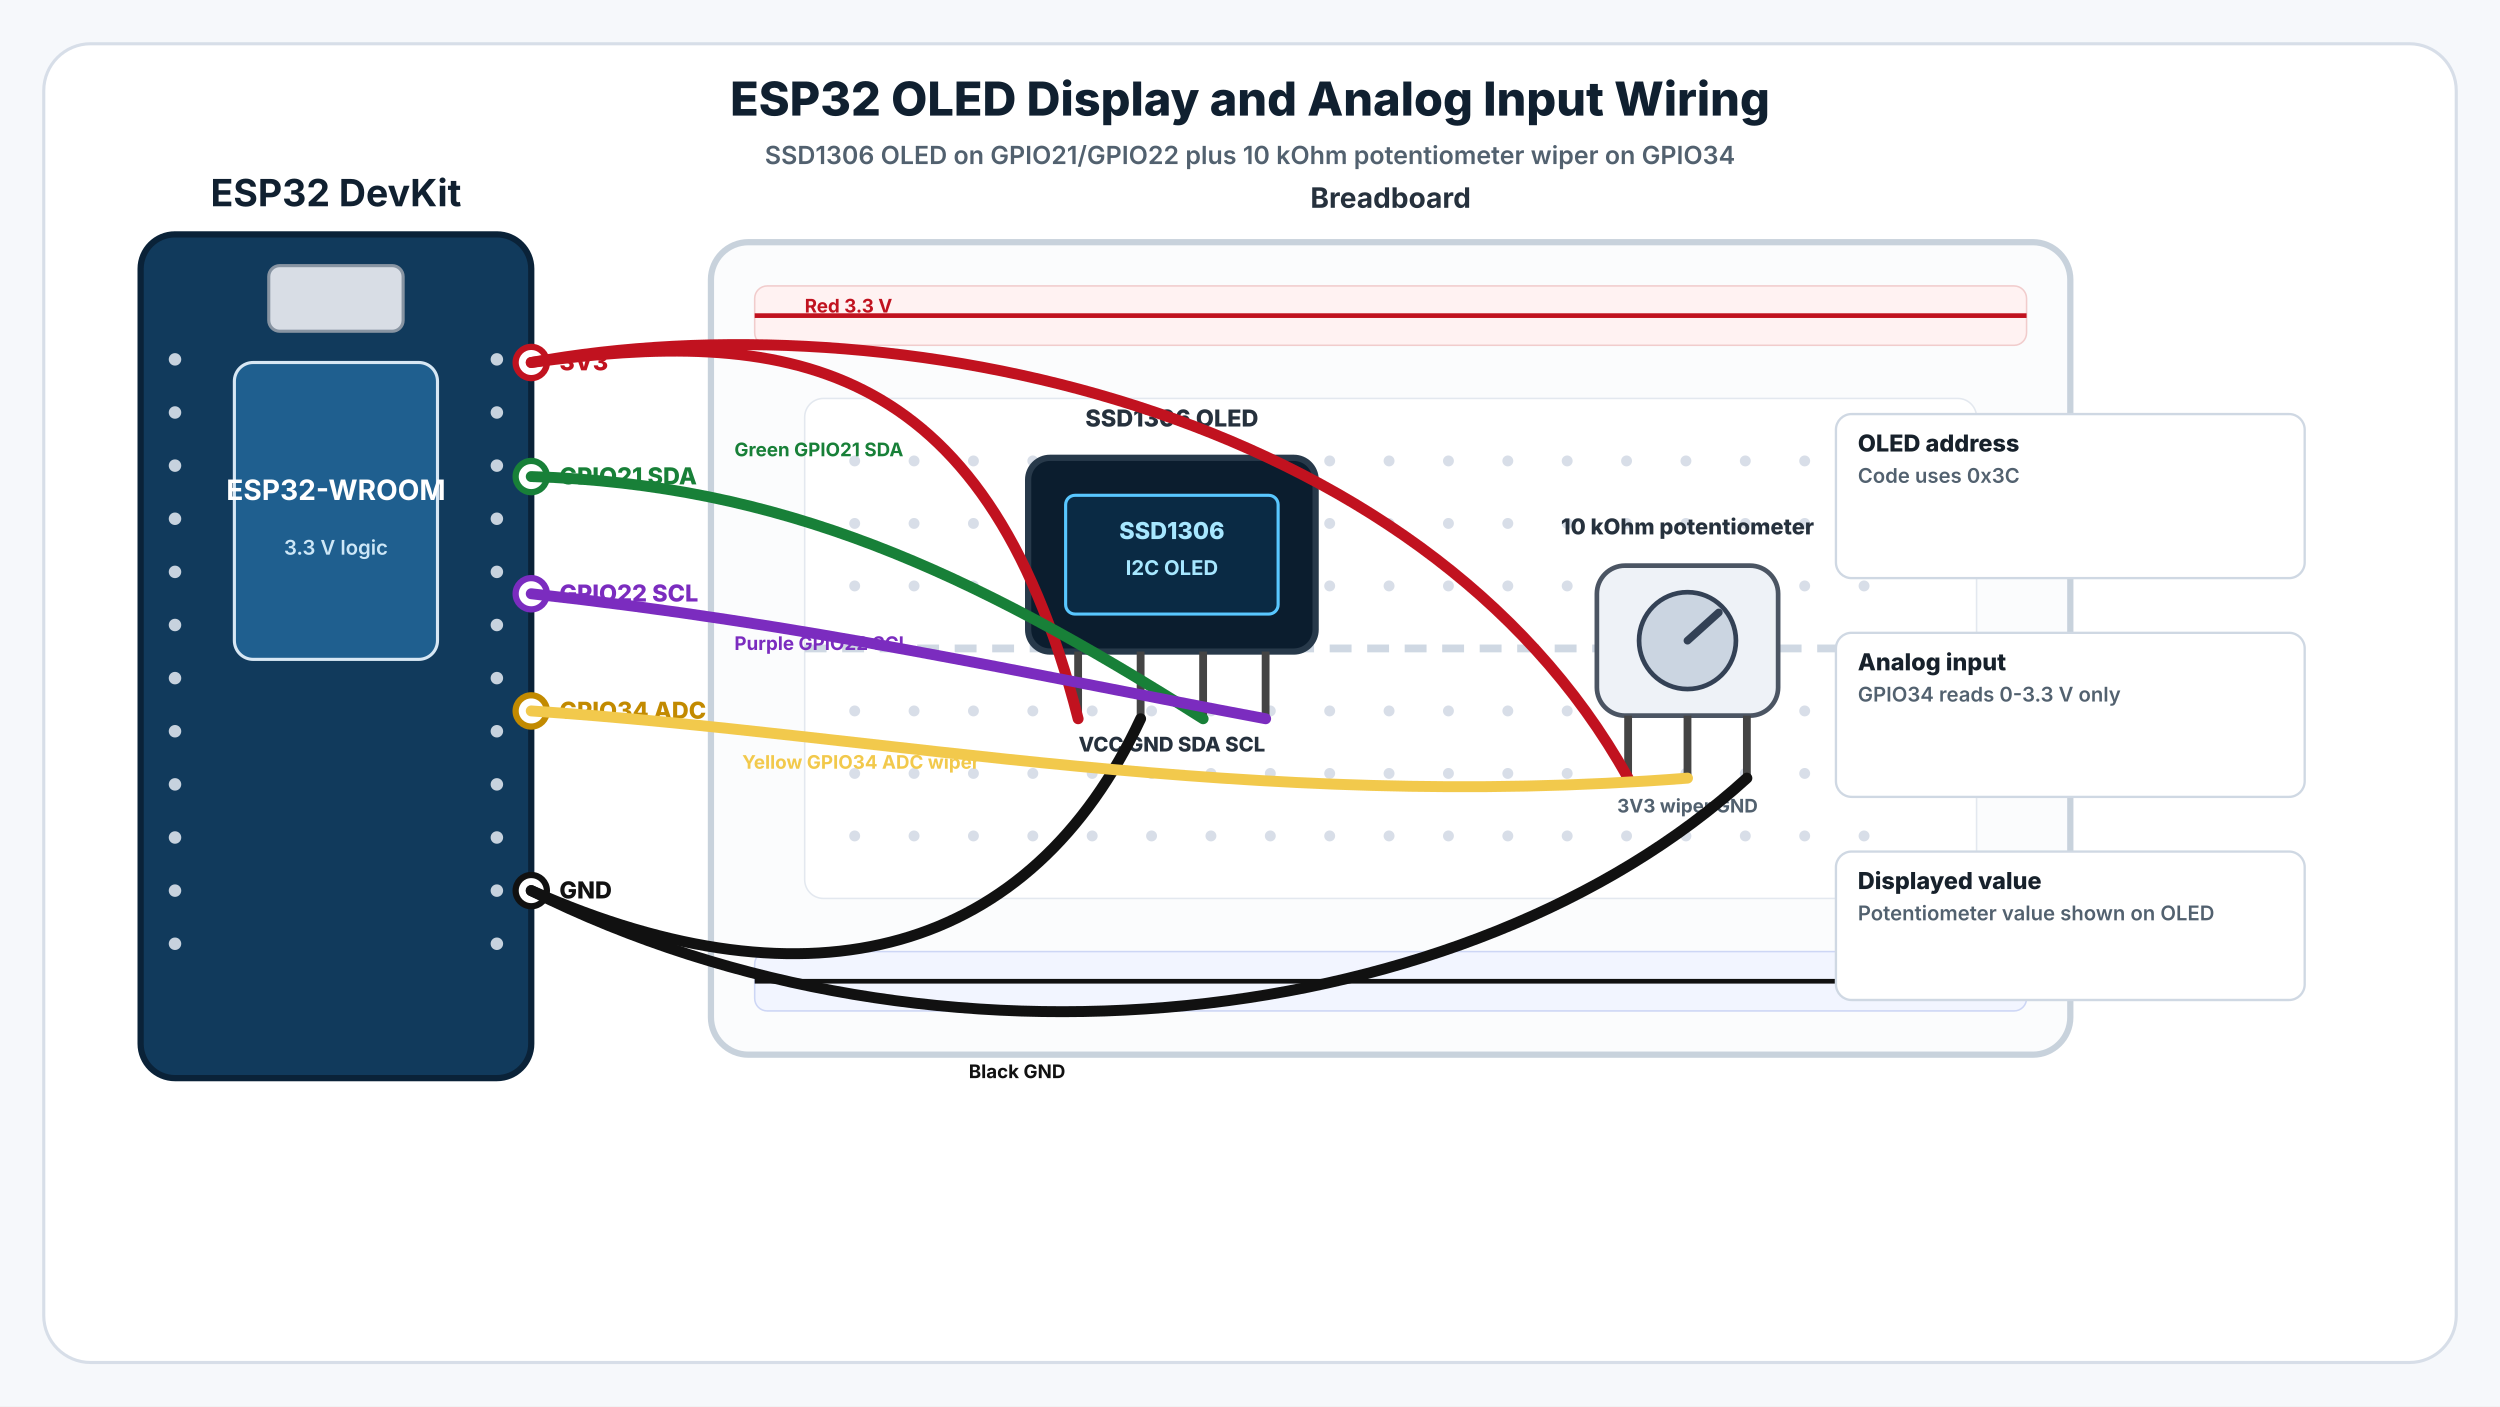
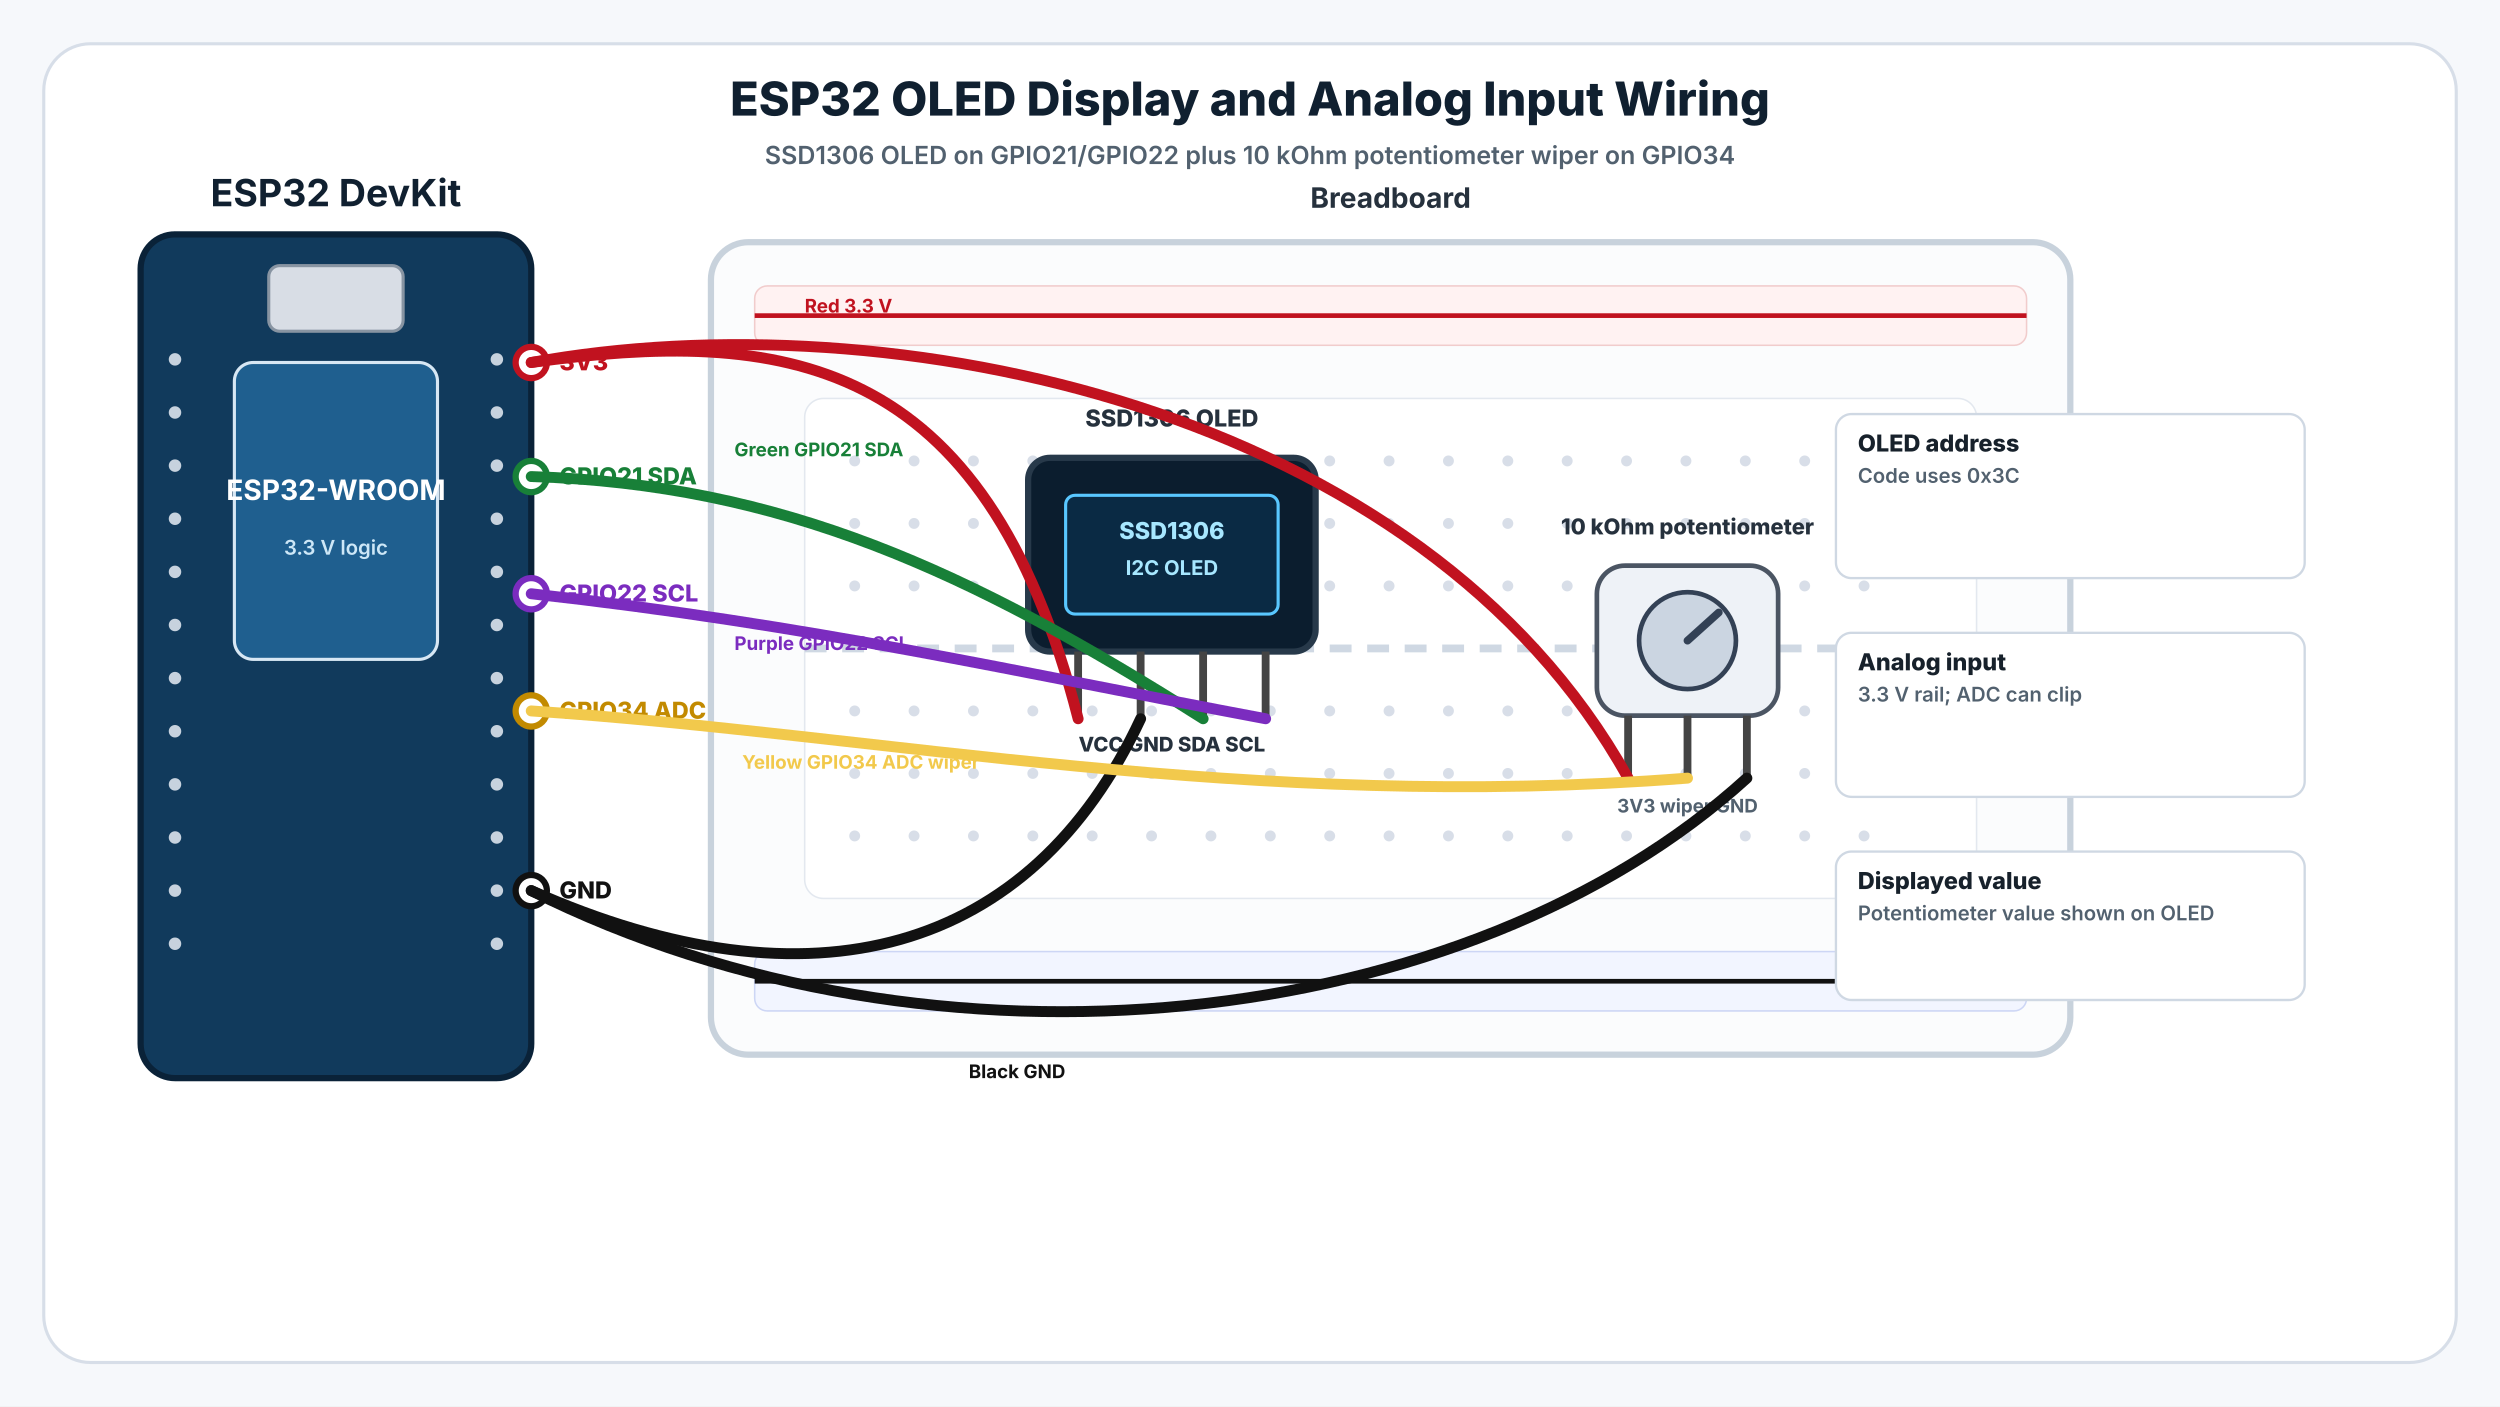
<svg xmlns="http://www.w3.org/2000/svg" viewBox="0 0 1600 900" width="1600" height="900" role="img" aria-labelledby="title desc">
  <rect width="1600" height="900" fill="#f6f8fb" />
  <rect x="28" y="28" width="1544" height="844" rx="30" fill="#fff" stroke="#d7dee8" stroke-width="2" />
  <text x="800" y="74" text-anchor="middle" font-family="Inter, Arial, sans-serif" font-size="30" font-weight="800" fill="#102030">ESP32 OLED Display and Analog Input Wiring</text>
  <text x="800" y="105" text-anchor="middle" font-family="Inter, Arial, sans-serif" font-size="16" font-weight="600" fill="#52616f">SSD1306 OLED on GPIO21/GPIO22 plus 10 kOhm potentiometer wiper on GPIO34</text>
  <g id="esp32">
    <rect x="90" y="150" width="250" height="540" rx="22" fill="#113a5c" stroke="#0a2238" stroke-width="4" />
    <rect x="150" y="232" width="130" height="190" rx="12" fill="#1f5f8f" stroke="#d7e7f4" stroke-width="2" />
    <rect x="172" y="170" width="86" height="42" rx="7" fill="#d8dde5" stroke="#8894a2" stroke-width="2" />
    <text x="215" y="132" text-anchor="middle" font-family="Inter, Arial, sans-serif" font-size="24" font-weight="700" fill="#102030">ESP32 DevKit</text>
    <text x="215" y="320" text-anchor="middle" font-family="Inter, Arial, sans-serif" font-size="18" font-weight="700" fill="#fff">ESP32-WROOM</text>
    <text x="215" y="355" text-anchor="middle" font-family="Inter, Arial, sans-serif" font-size="13" font-weight="600" fill="#cde7f7">3.3 V logic</text>
    <circle cx="340" cy="232" r="10" fill="#fff" stroke="#c1121f" stroke-width="4" />
    <text x="358" y="237" text-anchor="start" font-family="Inter, Arial, sans-serif" font-size="15" font-weight="800" fill="#c1121f">3V3</text>
    <circle cx="340" cy="570" r="10" fill="#fff" stroke="#111" stroke-width="4" />
    <text x="358" y="575" text-anchor="start" font-family="Inter, Arial, sans-serif" font-size="15" font-weight="800" fill="#111">GND</text>
    <circle cx="340" cy="305" r="10" fill="#fff" stroke="#188038" stroke-width="4" />
    <text x="358" y="310" text-anchor="start" font-family="Inter, Arial, sans-serif" font-size="15" font-weight="800" fill="#188038">GPIO21 SDA</text>
    <circle cx="340" cy="380" r="10" fill="#fff" stroke="#7b2cbf" stroke-width="4" />
    <text x="358" y="385" text-anchor="start" font-family="Inter, Arial, sans-serif" font-size="15" font-weight="800" fill="#7b2cbf">GPIO22 SCL</text>
    <circle cx="340" cy="455" r="10" fill="#fff" stroke="#c28a00" stroke-width="4" />
    <text x="358" y="460" text-anchor="start" font-family="Inter, Arial, sans-serif" font-size="15" font-weight="800" fill="#c28a00">GPIO34 ADC</text>
    <circle cx="112" cy="230" r="4" fill="#c7d2de" />
    <circle cx="318" cy="230" r="4" fill="#c7d2de" />
    <circle cx="112" cy="264" r="4" fill="#c7d2de" />
    <circle cx="318" cy="264" r="4" fill="#c7d2de" />
    <circle cx="112" cy="298" r="4" fill="#c7d2de" />
    <circle cx="318" cy="298" r="4" fill="#c7d2de" />
    <circle cx="112" cy="332" r="4" fill="#c7d2de" />
    <circle cx="318" cy="332" r="4" fill="#c7d2de" />
    <circle cx="112" cy="366" r="4" fill="#c7d2de" />
    <circle cx="318" cy="366" r="4" fill="#c7d2de" />
    <circle cx="112" cy="400" r="4" fill="#c7d2de" />
    <circle cx="318" cy="400" r="4" fill="#c7d2de" />
    <circle cx="112" cy="434" r="4" fill="#c7d2de" />
    <circle cx="318" cy="434" r="4" fill="#c7d2de" />
    <circle cx="112" cy="468" r="4" fill="#c7d2de" />
    <circle cx="318" cy="468" r="4" fill="#c7d2de" />
    <circle cx="112" cy="502" r="4" fill="#c7d2de" />
    <circle cx="318" cy="502" r="4" fill="#c7d2de" />
    <circle cx="112" cy="536" r="4" fill="#c7d2de" />
    <circle cx="318" cy="536" r="4" fill="#c7d2de" />
    <circle cx="112" cy="570" r="4" fill="#c7d2de" />
    <circle cx="318" cy="570" r="4" fill="#c7d2de" />
    <circle cx="112" cy="604" r="4" fill="#c7d2de" />
    <circle cx="318" cy="604" r="4" fill="#c7d2de" />
  </g>
  <g id="breadboard">
    <rect x="455" y="155" width="870" height="520" rx="24" fill="#fbfcfd" stroke="#c8d2dc" stroke-width="4" />
    <rect x="483" y="183" width="814" height="38" rx="8" fill="#fff2f2" stroke="#f1cccc" />
    <rect x="483" y="609" width="814" height="38" rx="8" fill="#f2f5ff" stroke="#cdd6f5" />
    <line x1="483" y1="202" x2="1297" y2="202" stroke="#c1121f" stroke-width="3" />
    <line x1="483" y1="628" x2="1297" y2="628" stroke="#111" stroke-width="3" />
    <rect x="515" y="255" width="750" height="320" rx="12" fill="#fff" stroke="#e3e8ef" />
    <line x1="515" y1="415" x2="1265" y2="415" stroke="#cfd8e3" stroke-width="5" stroke-dasharray="14 10" />
    <circle cx="547" cy="295" r="3.5" fill="#d8dee8" />
    <circle cx="585" cy="295" r="3.5" fill="#d8dee8" />
    <circle cx="623" cy="295" r="3.5" fill="#d8dee8" />
    <circle cx="661" cy="295" r="3.5" fill="#d8dee8" />
    <circle cx="699" cy="295" r="3.5" fill="#d8dee8" />
    <circle cx="737" cy="295" r="3.5" fill="#d8dee8" />
    <circle cx="775" cy="295" r="3.5" fill="#d8dee8" />
    <circle cx="813" cy="295" r="3.5" fill="#d8dee8" />
    <circle cx="851" cy="295" r="3.5" fill="#d8dee8" />
    <circle cx="889" cy="295" r="3.5" fill="#d8dee8" />
    <circle cx="927" cy="295" r="3.5" fill="#d8dee8" />
    <circle cx="965" cy="295" r="3.5" fill="#d8dee8" />
    <circle cx="1003" cy="295" r="3.5" fill="#d8dee8" />
    <circle cx="1041" cy="295" r="3.5" fill="#d8dee8" />
    <circle cx="1079" cy="295" r="3.5" fill="#d8dee8" />
    <circle cx="1117" cy="295" r="3.5" fill="#d8dee8" />
    <circle cx="1155" cy="295" r="3.5" fill="#d8dee8" />
    <circle cx="1193" cy="295" r="3.5" fill="#d8dee8" />
    <circle cx="547" cy="335" r="3.5" fill="#d8dee8" />
    <circle cx="585" cy="335" r="3.5" fill="#d8dee8" />
    <circle cx="623" cy="335" r="3.5" fill="#d8dee8" />
    <circle cx="661" cy="335" r="3.5" fill="#d8dee8" />
    <circle cx="699" cy="335" r="3.5" fill="#d8dee8" />
    <circle cx="737" cy="335" r="3.5" fill="#d8dee8" />
    <circle cx="775" cy="335" r="3.5" fill="#d8dee8" />
    <circle cx="813" cy="335" r="3.5" fill="#d8dee8" />
    <circle cx="851" cy="335" r="3.5" fill="#d8dee8" />
    <circle cx="889" cy="335" r="3.5" fill="#d8dee8" />
    <circle cx="927" cy="335" r="3.5" fill="#d8dee8" />
    <circle cx="965" cy="335" r="3.5" fill="#d8dee8" />
    <circle cx="1003" cy="335" r="3.5" fill="#d8dee8" />
    <circle cx="1041" cy="335" r="3.5" fill="#d8dee8" />
    <circle cx="1079" cy="335" r="3.5" fill="#d8dee8" />
    <circle cx="1117" cy="335" r="3.5" fill="#d8dee8" />
    <circle cx="1155" cy="335" r="3.5" fill="#d8dee8" />
    <circle cx="1193" cy="335" r="3.5" fill="#d8dee8" />
    <circle cx="547" cy="375" r="3.5" fill="#d8dee8" />
    <circle cx="585" cy="375" r="3.5" fill="#d8dee8" />
    <circle cx="623" cy="375" r="3.5" fill="#d8dee8" />
    <circle cx="661" cy="375" r="3.5" fill="#d8dee8" />
    <circle cx="699" cy="375" r="3.5" fill="#d8dee8" />
    <circle cx="737" cy="375" r="3.5" fill="#d8dee8" />
    <circle cx="775" cy="375" r="3.5" fill="#d8dee8" />
    <circle cx="813" cy="375" r="3.5" fill="#d8dee8" />
    <circle cx="851" cy="375" r="3.5" fill="#d8dee8" />
    <circle cx="889" cy="375" r="3.5" fill="#d8dee8" />
    <circle cx="927" cy="375" r="3.5" fill="#d8dee8" />
    <circle cx="965" cy="375" r="3.5" fill="#d8dee8" />
    <circle cx="1003" cy="375" r="3.5" fill="#d8dee8" />
    <circle cx="1041" cy="375" r="3.5" fill="#d8dee8" />
    <circle cx="1079" cy="375" r="3.5" fill="#d8dee8" />
    <circle cx="1117" cy="375" r="3.5" fill="#d8dee8" />
    <circle cx="1155" cy="375" r="3.5" fill="#d8dee8" />
    <circle cx="1193" cy="375" r="3.5" fill="#d8dee8" />
    <circle cx="547" cy="455" r="3.5" fill="#d8dee8" />
    <circle cx="585" cy="455" r="3.5" fill="#d8dee8" />
    <circle cx="623" cy="455" r="3.5" fill="#d8dee8" />
    <circle cx="661" cy="455" r="3.5" fill="#d8dee8" />
    <circle cx="699" cy="455" r="3.5" fill="#d8dee8" />
    <circle cx="737" cy="455" r="3.5" fill="#d8dee8" />
    <circle cx="775" cy="455" r="3.5" fill="#d8dee8" />
    <circle cx="813" cy="455" r="3.5" fill="#d8dee8" />
    <circle cx="851" cy="455" r="3.5" fill="#d8dee8" />
    <circle cx="889" cy="455" r="3.5" fill="#d8dee8" />
    <circle cx="927" cy="455" r="3.5" fill="#d8dee8" />
    <circle cx="965" cy="455" r="3.5" fill="#d8dee8" />
    <circle cx="1003" cy="455" r="3.5" fill="#d8dee8" />
    <circle cx="1041" cy="455" r="3.5" fill="#d8dee8" />
    <circle cx="1079" cy="455" r="3.5" fill="#d8dee8" />
    <circle cx="1117" cy="455" r="3.5" fill="#d8dee8" />
    <circle cx="1155" cy="455" r="3.5" fill="#d8dee8" />
    <circle cx="1193" cy="455" r="3.5" fill="#d8dee8" />
    <circle cx="547" cy="495" r="3.5" fill="#d8dee8" />
    <circle cx="585" cy="495" r="3.5" fill="#d8dee8" />
    <circle cx="623" cy="495" r="3.5" fill="#d8dee8" />
    <circle cx="661" cy="495" r="3.5" fill="#d8dee8" />
    <circle cx="699" cy="495" r="3.5" fill="#d8dee8" />
    <circle cx="737" cy="495" r="3.5" fill="#d8dee8" />
    <circle cx="775" cy="495" r="3.5" fill="#d8dee8" />
    <circle cx="813" cy="495" r="3.5" fill="#d8dee8" />
    <circle cx="851" cy="495" r="3.5" fill="#d8dee8" />
    <circle cx="889" cy="495" r="3.5" fill="#d8dee8" />
    <circle cx="927" cy="495" r="3.5" fill="#d8dee8" />
    <circle cx="965" cy="495" r="3.5" fill="#d8dee8" />
    <circle cx="1003" cy="495" r="3.5" fill="#d8dee8" />
    <circle cx="1041" cy="495" r="3.5" fill="#d8dee8" />
    <circle cx="1079" cy="495" r="3.5" fill="#d8dee8" />
    <circle cx="1117" cy="495" r="3.5" fill="#d8dee8" />
    <circle cx="1155" cy="495" r="3.5" fill="#d8dee8" />
    <circle cx="1193" cy="495" r="3.5" fill="#d8dee8" />
    <circle cx="547" cy="535" r="3.5" fill="#d8dee8" />
    <circle cx="585" cy="535" r="3.5" fill="#d8dee8" />
    <circle cx="623" cy="535" r="3.5" fill="#d8dee8" />
    <circle cx="661" cy="535" r="3.5" fill="#d8dee8" />
    <circle cx="699" cy="535" r="3.5" fill="#d8dee8" />
    <circle cx="737" cy="535" r="3.5" fill="#d8dee8" />
    <circle cx="775" cy="535" r="3.5" fill="#d8dee8" />
    <circle cx="813" cy="535" r="3.5" fill="#d8dee8" />
    <circle cx="851" cy="535" r="3.5" fill="#d8dee8" />
    <circle cx="889" cy="535" r="3.5" fill="#d8dee8" />
    <circle cx="927" cy="535" r="3.5" fill="#d8dee8" />
    <circle cx="965" cy="535" r="3.5" fill="#d8dee8" />
    <circle cx="1003" cy="535" r="3.5" fill="#d8dee8" />
    <circle cx="1041" cy="535" r="3.5" fill="#d8dee8" />
    <circle cx="1079" cy="535" r="3.5" fill="#d8dee8" />
    <circle cx="1117" cy="535" r="3.5" fill="#d8dee8" />
    <circle cx="1155" cy="535" r="3.5" fill="#d8dee8" />
    <circle cx="1193" cy="535" r="3.5" fill="#d8dee8" />
    <text x="890" y="133" text-anchor="middle" font-family="Inter, Arial, sans-serif" font-size="18" font-weight="700" fill="#26313d">Breadboard</text>
  </g>
  <g>
    <rect x="658" y="293" width="184" height="124" rx="14" fill="#0b1d2e" stroke="#27394a" stroke-width="4" />
    <rect x="682" y="317" width="136" height="76" rx="6" fill="#0a2a44" stroke="#59c7ff" stroke-width="2" />
    <text x="750" y="345" text-anchor="middle" font-family="Inter, Arial, sans-serif" font-size="15" font-weight="800" fill="#a7e7ff">SSD1306</text>
    <text x="750" y="368" text-anchor="middle" font-family="Inter, Arial, sans-serif" font-size="13" font-weight="700" fill="#a7e7ff">I2C OLED</text>
    <text x="750" y="273" text-anchor="middle" font-family="Inter, Arial, sans-serif" font-size="15" font-weight="800" fill="#26313d">SSD1306 OLED</text>
    <line x1="690" y1="417" x2="690" y2="460" stroke="#444" stroke-width="5" />
    <line x1="730" y1="417" x2="730" y2="460" stroke="#444" stroke-width="5" />
    <line x1="770" y1="417" x2="770" y2="460" stroke="#444" stroke-width="5" />
    <line x1="810" y1="417" x2="810" y2="460" stroke="#444" stroke-width="5" />
    <text x="750" y="481" text-anchor="middle" font-family="Inter, Arial, sans-serif" font-size="13" font-weight="800" fill="#26313d">VCC  GND  SDA  SCL</text>
  </g>
  <g>
    <rect x="1022" y="362" width="116" height="96" rx="18" fill="#eef2f7" stroke="#4b5563" stroke-width="3" />
    <circle cx="1080" cy="410" r="31" fill="#cbd5e1" stroke="#334155" stroke-width="3" />
    <line x1="1080" y1="410" x2="1100" y2="392" stroke="#334155" stroke-width="5" stroke-linecap="round" />
    <line x1="1042" y1="458" x2="1042" y2="498" stroke="#444" stroke-width="5" />
    <line x1="1080" y1="458" x2="1080" y2="498" stroke="#444" stroke-width="5" />
    <line x1="1118" y1="458" x2="1118" y2="498" stroke="#444" stroke-width="5" />
    <text x="1080" y="342" text-anchor="middle" font-family="Inter, Arial, sans-serif" font-size="14" font-weight="800" fill="#26313d">10 kOhm potentiometer</text>
    <text x="1080" y="520" text-anchor="middle" font-family="Inter, Arial, sans-serif" font-size="12" font-weight="700" fill="#52616f">3V3  wiper  GND</text>
  </g>
  <path d="M340 232 C500 210, 630 225, 690 460" fill="none" stroke="#c1121f" stroke-width="7" stroke-linecap="round" stroke-linejoin="round" />
  <path d="M340 232 C570 190, 910 260, 1042 498" fill="none" stroke="#c1121f" stroke-width="7" stroke-linecap="round" stroke-linejoin="round" />
  <text x="515" y="200" text-anchor="start" font-family="Inter, Arial, sans-serif" font-size="12" font-weight="700" fill="#c1121f">Red 3.3 V</text>
  <path d="M340 570 C520 650, 660 610, 730 460" fill="none" stroke="#111" stroke-width="7" stroke-linecap="round" stroke-linejoin="round" />
  <path d="M340 570 C600 700, 940 660, 1118 498" fill="none" stroke="#111" stroke-width="7" stroke-linecap="round" stroke-linejoin="round" />
  <text x="620" y="690" text-anchor="start" font-family="Inter, Arial, sans-serif" font-size="12" font-weight="700" fill="#111">Black GND</text>
  <path d="M340 305 C500 310, 620 365, 770 460" fill="none" stroke="#188038" stroke-width="7" stroke-linecap="round" stroke-linejoin="round" />
  <text x="470" y="292" text-anchor="start" font-family="Inter, Arial, sans-serif" font-size="12" font-weight="700" fill="#188038">Green GPIO21 SDA</text>
  <path d="M340 380 C520 400, 650 430, 810 460" fill="none" stroke="#7b2cbf" stroke-width="7" stroke-linecap="round" stroke-linejoin="round" />
  <text x="470" y="416" text-anchor="start" font-family="Inter, Arial, sans-serif" font-size="12" font-weight="700" fill="#7b2cbf">Purple GPIO22 SCL</text>
  <path d="M340 455 C565 470, 800 520, 1080 498" fill="none" stroke="#f2c94c" stroke-width="7" stroke-linecap="round" stroke-linejoin="round" />
  <text x="475" y="492" text-anchor="start" font-family="Inter, Arial, sans-serif" font-size="12" font-weight="700" fill="#f2c94c">Yellow GPIO34 ADC wiper</text>
  <rect x="1175" y="265" width="300" height="105" rx="10" fill="#fff" stroke="#cfd8e3" stroke-width="1.5" />
  <text x="1189" y="289" text-anchor="start" font-family="Inter, Arial, sans-serif" font-size="15" font-weight="800" fill="#17212b">OLED address</text>
  <text x="1189" y="309" text-anchor="start" font-family="Inter, Arial, sans-serif" font-size="13" font-weight="600" fill="#52616f">Code uses 0x3C</text>
  <rect x="1175" y="405" width="300" height="105" rx="10" fill="#fff" stroke="#cfd8e3" stroke-width="1.5" />
  <text x="1189" y="429" text-anchor="start" font-family="Inter, Arial, sans-serif" font-size="15" font-weight="800" fill="#17212b">Analog input</text>
-   <text x="1189" y="449" text-anchor="start" font-family="Inter, Arial, sans-serif" font-size="13" font-weight="600" fill="#52616f">GPIO34 reads 0-3.3 V only</text>
+   <text x="1189" y="449" text-anchor="start" font-family="Inter, Arial, sans-serif" font-size="13" font-weight="600" fill="#52616f">3.3 V rail; ADC can clip</text>
  <rect x="1175" y="545" width="300" height="95" rx="10" fill="#fff" stroke="#cfd8e3" stroke-width="1.5" />
  <text x="1189" y="569" text-anchor="start" font-family="Inter, Arial, sans-serif" font-size="15" font-weight="800" fill="#17212b">Displayed value</text>
  <text x="1189" y="589" text-anchor="start" font-family="Inter, Arial, sans-serif" font-size="13" font-weight="600" fill="#52616f">Potentiometer value shown on OLED</text>
</svg>
